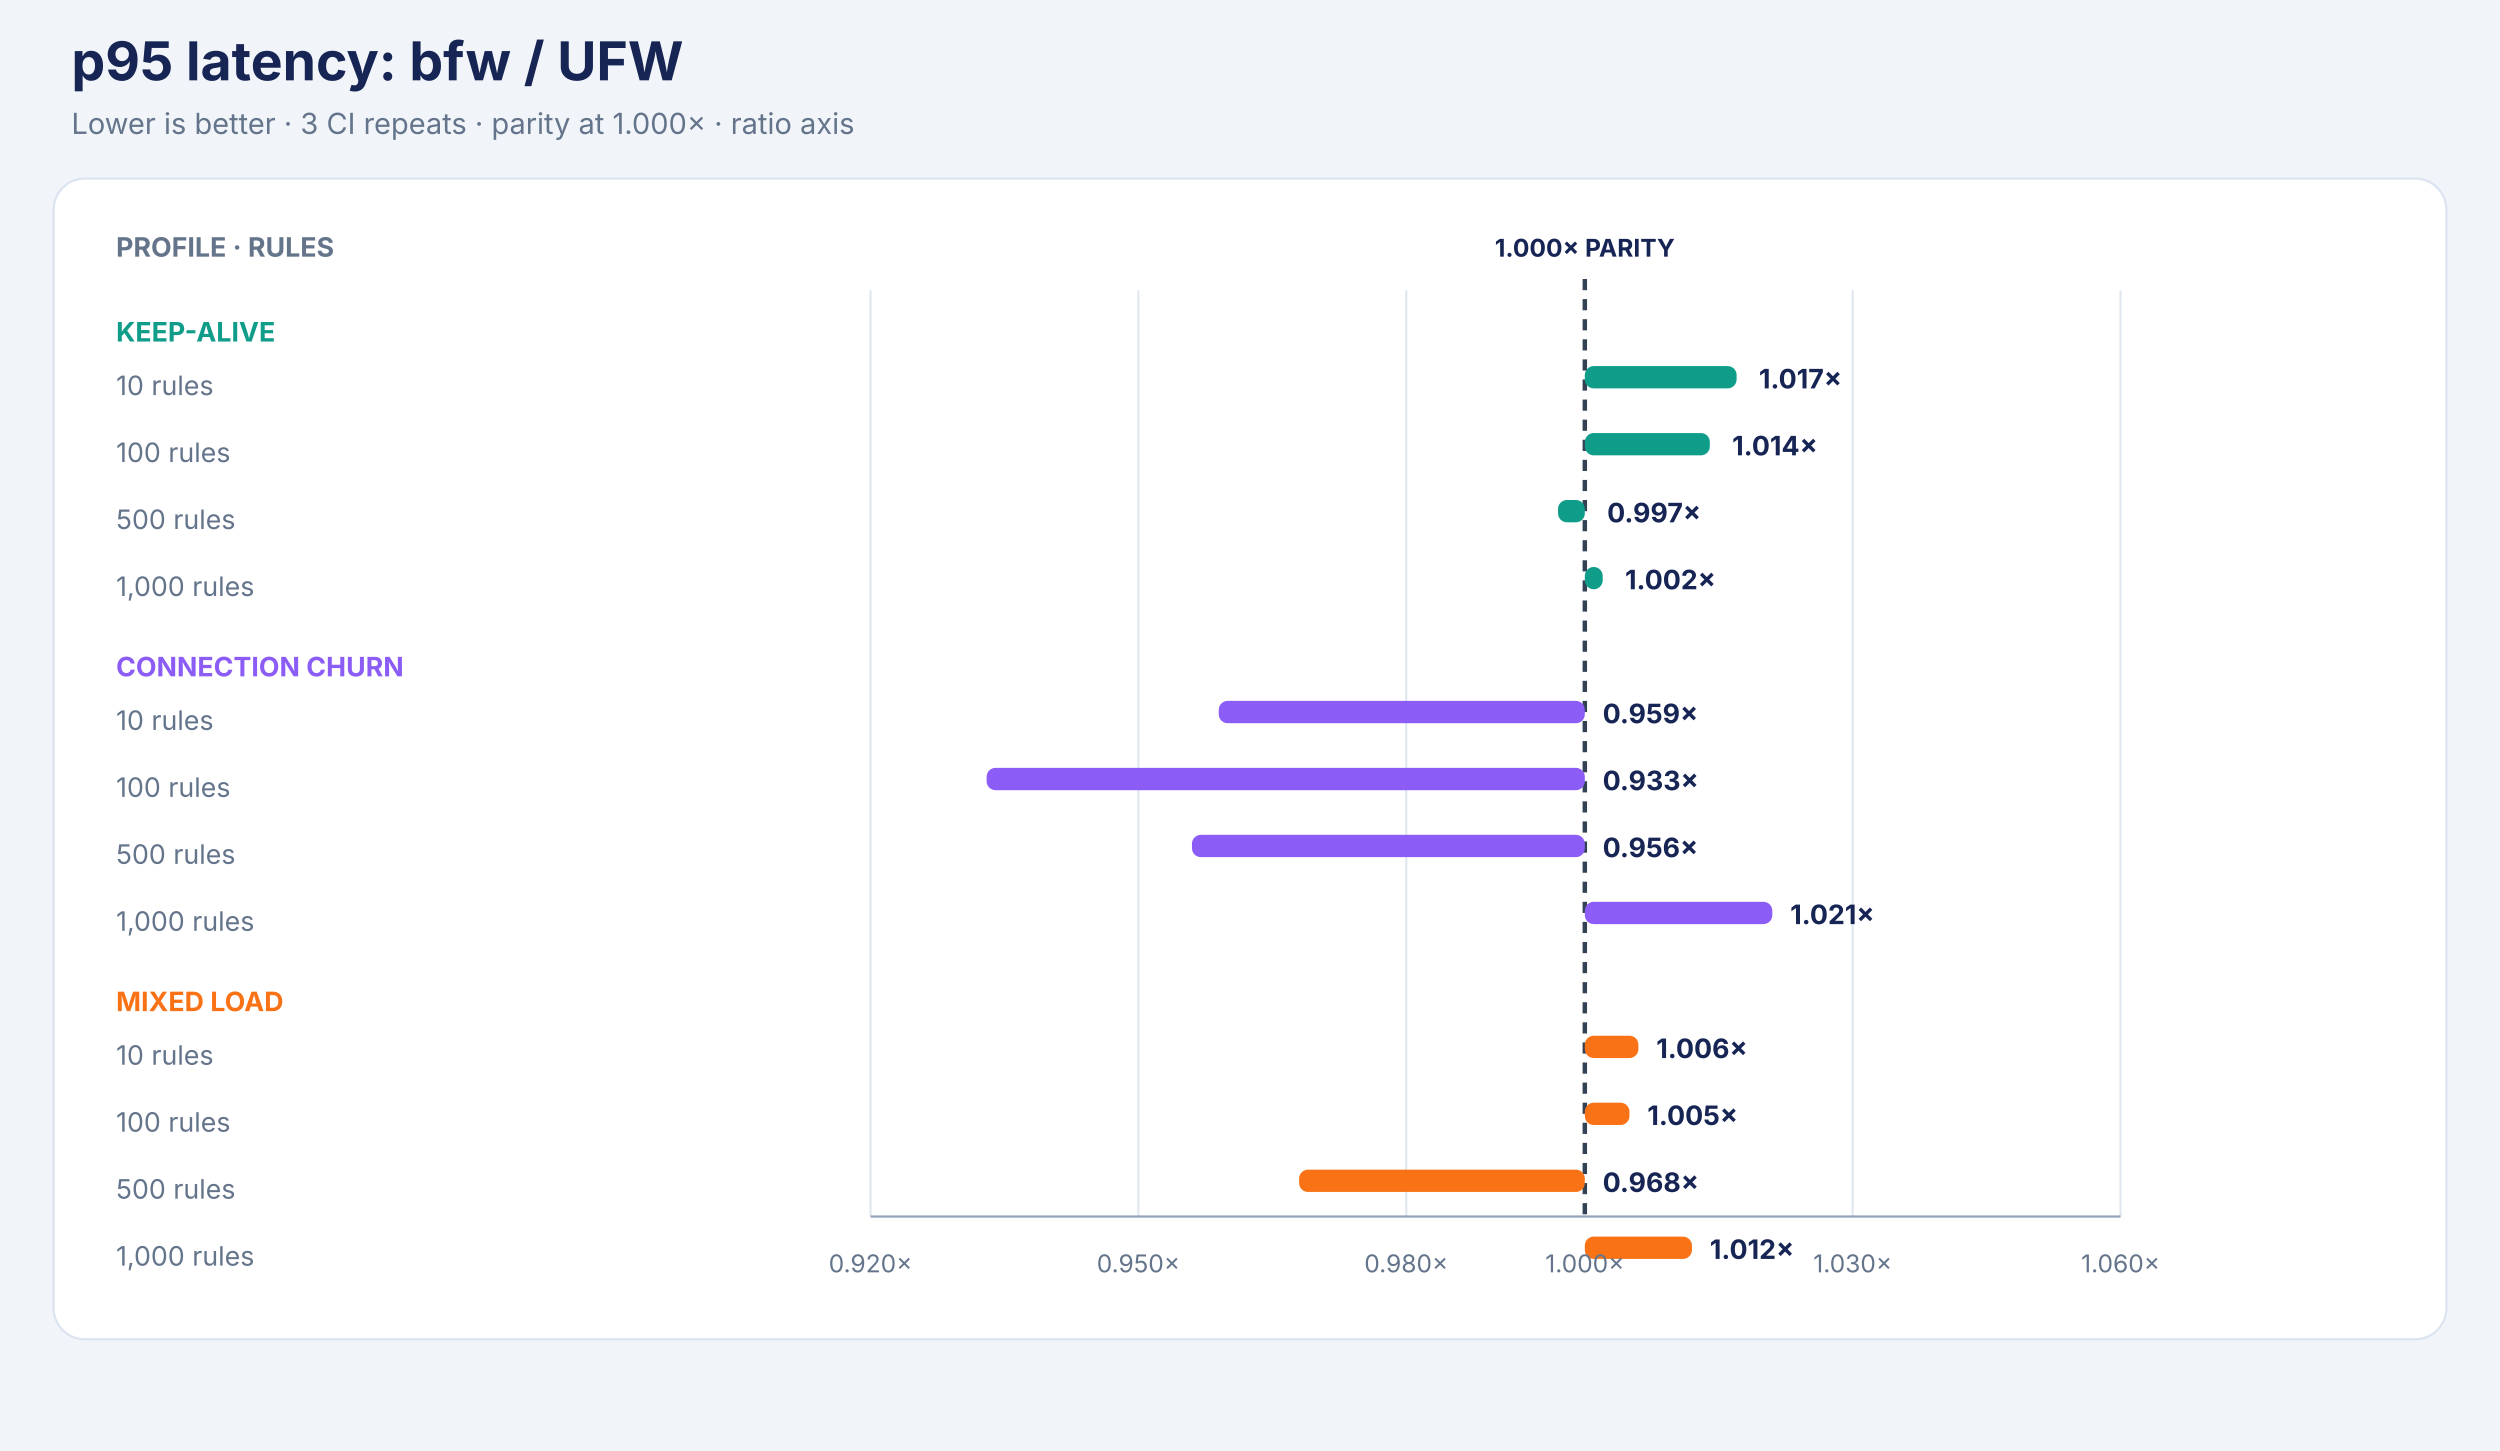
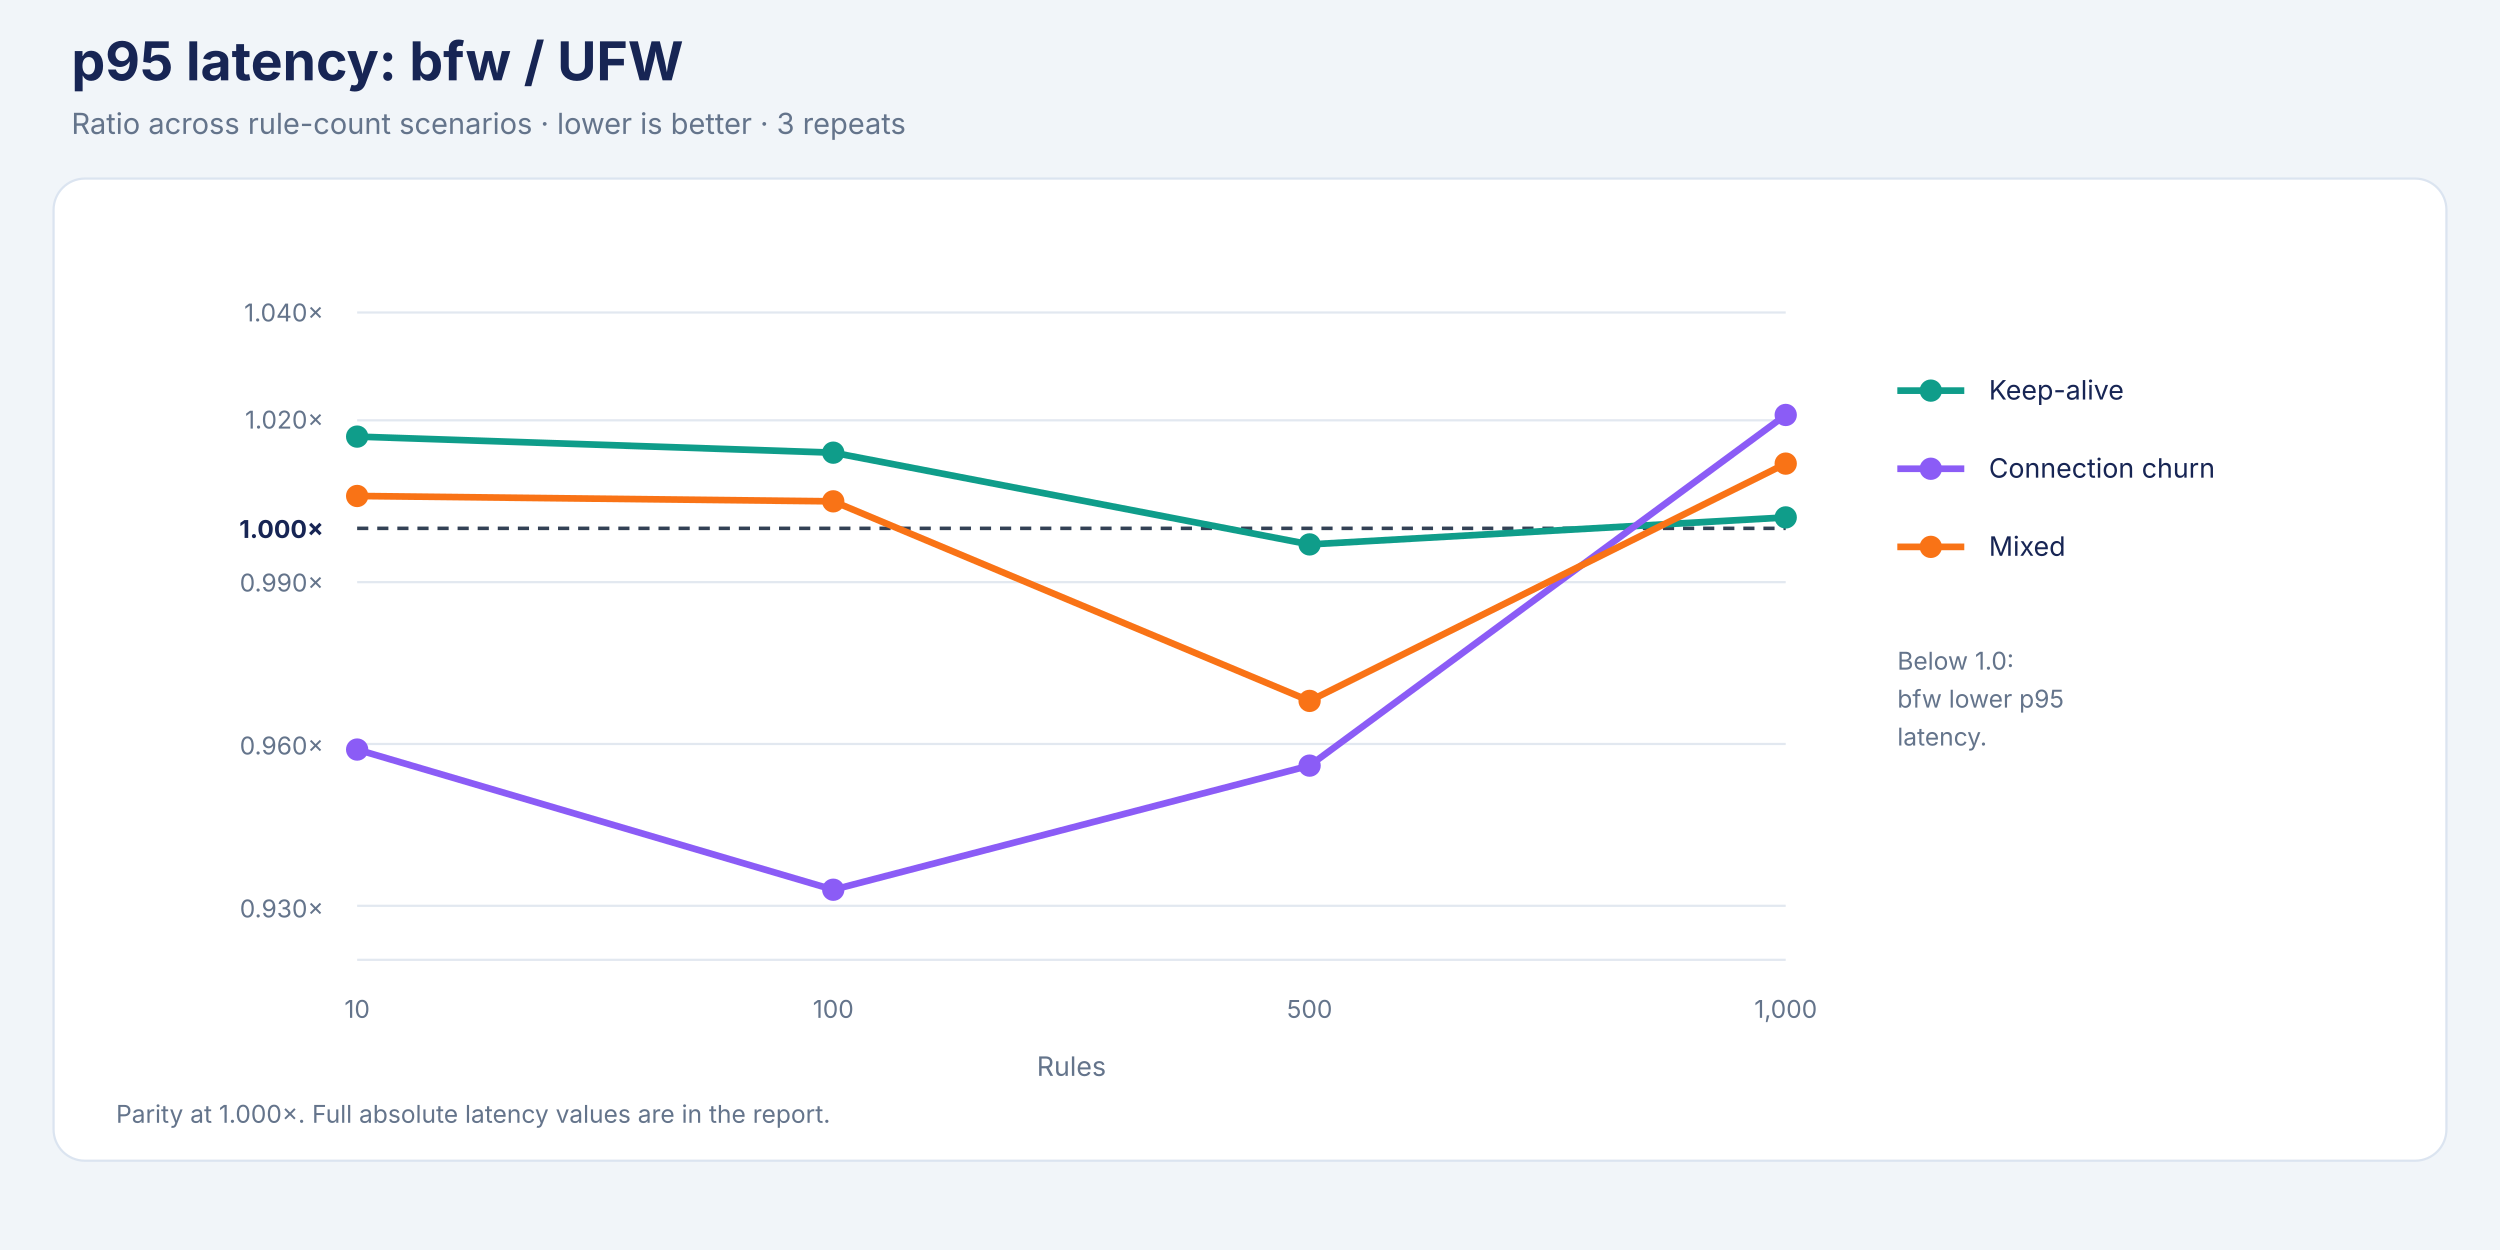
- <svg xmlns="http://www.w3.org/2000/svg" width="1120" height="650" viewBox="0 0 1120 650" role="img" aria-labelledby="title desc">
+ <svg xmlns="http://www.w3.org/2000/svg" width="1120" height="560" viewBox="0 0 1120 560" role="img" aria-labelledby="title desc">
  <style>
    text { font-family: Inter, ui-sans-serif, system-ui, -apple-system, "Segoe UI", sans-serif; fill: #172554; }
    .muted { fill: #64748b; }
    .panel { fill: #fff; stroke: #dbe4f0; stroke-width: 1; }
    .grid { stroke: #e2e8f0; stroke-width: 1; }
-     .parity { stroke: #334155; stroke-width: 2; stroke-dasharray: 5 4; }
-     .keep { fill: #0f9d8a; }
-     .churn { fill: #8b5cf6; }
-     .mixed { fill: #f97316; }
+     .parity { stroke: #334155; stroke-width: 1.6; stroke-dasharray: 5 4; }
+     .line { fill: none; stroke-width: 3; stroke-linecap: round; stroke-linejoin: round; }
  </style>
-   <rect width="1120" height="650" fill="#f1f5f9" />
+   <rect width="1120" height="560" fill="#f1f5f9" />
  <text x="32" y="36" font-size="24" font-weight="700">p95 latency: bfw / UFW</text>
-   <text x="32" y="60" font-size="13" class="muted">Lower is better · 3 CI repeats · parity at 1.000× · ratio axis</text>
-   <rect class="panel" x="24" y="80" width="1072" height="520" rx="14" />
-   <line class="grid" x1="390" y1="130" x2="390" y2="545" />
-   <line class="grid" x1="510" y1="130" x2="510" y2="545" />
-   <line class="grid" x1="630" y1="130" x2="630" y2="545" />
-   <line class="parity" x1="710" y1="125" x2="710" y2="545" />
-   <line class="grid" x1="830" y1="130" x2="830" y2="545" />
-   <line class="grid" x1="950" y1="130" x2="950" y2="545" />
-   <text x="52" y="115" font-size="12" font-weight="650" class="muted">PROFILE · RULES</text>
-   <text x="710" y="115" font-size="11" text-anchor="middle" font-weight="650">1.000× PARITY</text>
-   <text x="52" y="153" font-size="12" font-weight="650" class="keep">KEEP-ALIVE</text>
-   <text x="52" y="177" font-size="12" class="muted">10 rules</text>
-   <rect class="keep" x="710" y="164" width="68" height="10" rx="4" />
-   <text x="788" y="174" font-size="12" font-weight="650">1.017×</text>
-   <text x="52" y="207" font-size="12" class="muted">100 rules</text>
-   <rect class="keep" x="710" y="194" width="56" height="10" rx="4" />
-   <text x="776" y="204" font-size="12" font-weight="650">1.014×</text>
-   <text x="52" y="237" font-size="12" class="muted">500 rules</text>
-   <rect class="keep" x="698" y="224" width="12" height="10" rx="4" />
-   <text x="720" y="234" font-size="12" font-weight="650">0.997×</text>
-   <text x="52" y="267" font-size="12" class="muted">1,000 rules</text>
-   <rect class="keep" x="710" y="254" width="8" height="10" rx="4" />
-   <text x="728" y="264" font-size="12" font-weight="650">1.002×</text>
-   <text x="52" y="303" font-size="12" font-weight="650" class="churn">CONNECTION CHURN</text>
-   <text x="52" y="327" font-size="12" class="muted">10 rules</text>
-   <rect class="churn" x="546" y="314" width="164" height="10" rx="4" />
-   <text x="718" y="324" font-size="12" font-weight="650">0.959×</text>
-   <text x="52" y="357" font-size="12" class="muted">100 rules</text>
-   <rect class="churn" x="442" y="344" width="268" height="10" rx="4" />
-   <text x="718" y="354" font-size="12" font-weight="650">0.933×</text>
-   <text x="52" y="387" font-size="12" class="muted">500 rules</text>
-   <rect class="churn" x="534" y="374" width="176" height="10" rx="4" />
-   <text x="718" y="384" font-size="12" font-weight="650">0.956×</text>
-   <text x="52" y="417" font-size="12" class="muted">1,000 rules</text>
-   <rect class="churn" x="710" y="404" width="84" height="10" rx="4" />
-   <text x="802" y="414" font-size="12" font-weight="650">1.021×</text>
-   <text x="52" y="453" font-size="12" font-weight="650" class="mixed">MIXED LOAD</text>
-   <text x="52" y="477" font-size="12" class="muted">10 rules</text>
-   <rect class="mixed" x="710" y="464" width="24" height="10" rx="4" />
-   <text x="742" y="474" font-size="12" font-weight="650">1.006×</text>
-   <text x="52" y="507" font-size="12" class="muted">100 rules</text>
-   <rect class="mixed" x="710" y="494" width="20" height="10" rx="4" />
-   <text x="738" y="504" font-size="12" font-weight="650">1.005×</text>
-   <text x="52" y="537" font-size="12" class="muted">500 rules</text>
-   <rect class="mixed" x="582" y="524" width="128" height="10" rx="4" />
-   <text x="718" y="534" font-size="12" font-weight="650">0.968×</text>
-   <text x="52" y="567" font-size="12" class="muted">1,000 rules</text>
-   <rect class="mixed" x="710" y="554" width="48" height="10" rx="4" />
-   <text x="766" y="564" font-size="12" font-weight="650">1.012×</text>
-   <line x1="390" y1="545" x2="950" y2="545" stroke="#94a3b8" />
-   <text x="390" y="570" font-size="11" text-anchor="middle" class="muted">0.920×</text>
-   <text x="510" y="570" font-size="11" text-anchor="middle" class="muted">0.950×</text>
-   <text x="630" y="570" font-size="11" text-anchor="middle" class="muted">0.980×</text>
-   <text x="710" y="570" font-size="11" text-anchor="middle" class="muted">1.000×</text>
-   <text x="830" y="570" font-size="11" text-anchor="middle" class="muted">1.030×</text>
-   <text x="950" y="570" font-size="11" text-anchor="middle" class="muted">1.060×</text>
+   <text x="32" y="60" font-size="13" class="muted">Ratio across rule-count scenarios · lower is better · 3 repeats</text>
+   <rect class="panel" x="24" y="80" width="1072" height="440" rx="14" />
+   <line class="grid" x1="160" y1="140" x2="800" y2="140" />
+   <line class="grid" x1="160" y1="188.3" x2="800" y2="188.3" />
+   <line class="grid" x1="160" y1="260.8" x2="800" y2="260.8" />
+   <line class="grid" x1="160" y1="333.3" x2="800" y2="333.3" />
+   <line class="grid" x1="160" y1="405.8" x2="800" y2="405.8" />
+   <line class="grid" x1="160" y1="430" x2="800" y2="430" />
+   <line class="parity" x1="160" y1="236.7" x2="800" y2="236.7" />
+   <text x="145" y="144" text-anchor="end" font-size="11" class="muted">1.040×</text>
+   <text x="145" y="192" text-anchor="end" font-size="11" class="muted">1.020×</text>
+   <text x="145" y="241" text-anchor="end" font-size="11" font-weight="650">1.000×</text>
+   <text x="145" y="265" text-anchor="end" font-size="11" class="muted">0.990×</text>
+   <text x="145" y="338" text-anchor="end" font-size="11" class="muted">0.960×</text>
+   <text x="145" y="411" text-anchor="end" font-size="11" class="muted">0.930×</text>
+   <text x="160" y="456" text-anchor="middle" font-size="11" class="muted">10</text>
+   <text x="373.3" y="456" text-anchor="middle" font-size="11" class="muted">100</text>
+   <text x="586.7" y="456" text-anchor="middle" font-size="11" class="muted">500</text>
+   <text x="800" y="456" text-anchor="middle" font-size="11" class="muted">1,000</text>
+   <text x="480" y="482" text-anchor="middle" font-size="12" class="muted">Rules</text>
+   <polyline class="line" stroke="#0f9d8a" points="160,195.6 373.3,202.8 586.7,243.9 800,231.8" />
+   <circle cx="160" cy="195.6" r="5" fill="#0f9d8a" />
+   <circle cx="373.3" cy="202.8" r="5" fill="#0f9d8a" />
+   <circle cx="586.7" cy="243.9" r="5" fill="#0f9d8a" />
+   <circle cx="800" cy="231.8" r="5" fill="#0f9d8a" />
+   <polyline class="line" stroke="#8b5cf6" points="160,335.8 373.3,398.6 586.7,343 800,185.9" />
+   <circle cx="160" cy="335.8" r="5" fill="#8b5cf6" />
+   <circle cx="373.3" cy="398.6" r="5" fill="#8b5cf6" />
+   <circle cx="586.7" cy="343" r="5" fill="#8b5cf6" />
+   <circle cx="800" cy="185.9" r="5" fill="#8b5cf6" />
+   <polyline class="line" stroke="#f97316" points="160,222.2 373.3,224.6 586.7,314 800,207.7" />
+   <circle cx="160" cy="222.2" r="5" fill="#f97316" />
+   <circle cx="373.3" cy="224.6" r="5" fill="#f97316" />
+   <circle cx="586.7" cy="314" r="5" fill="#f97316" />
+   <circle cx="800" cy="207.7" r="5" fill="#f97316" />
+   <line x1="850" y1="175" x2="880" y2="175" stroke="#0f9d8a" stroke-width="3" />
+   <circle cx="865" cy="175" r="5" fill="#0f9d8a" />
+   <text x="891" y="179" font-size="12">Keep-alive</text>
+   <line x1="850" y1="210" x2="880" y2="210" stroke="#8b5cf6" stroke-width="3" />
+   <circle cx="865" cy="210" r="5" fill="#8b5cf6" />
+   <text x="891" y="214" font-size="12">Connection churn</text>
+   <line x1="850" y1="245" x2="880" y2="245" stroke="#f97316" stroke-width="3" />
+   <circle cx="865" cy="245" r="5" fill="#f97316" />
+   <text x="891" y="249" font-size="12">Mixed</text>
+   <text x="850" y="300" font-size="11" class="muted">Below 1.0:</text>
+   <text x="850" y="317" font-size="11" class="muted">bfw lower p95</text>
+   <text x="850" y="334" font-size="11" class="muted">latency.</text>
+   <text x="52" y="503" font-size="11" class="muted">Parity at 1.000×. Full absolute latency values are in the report.</text>
</svg>
